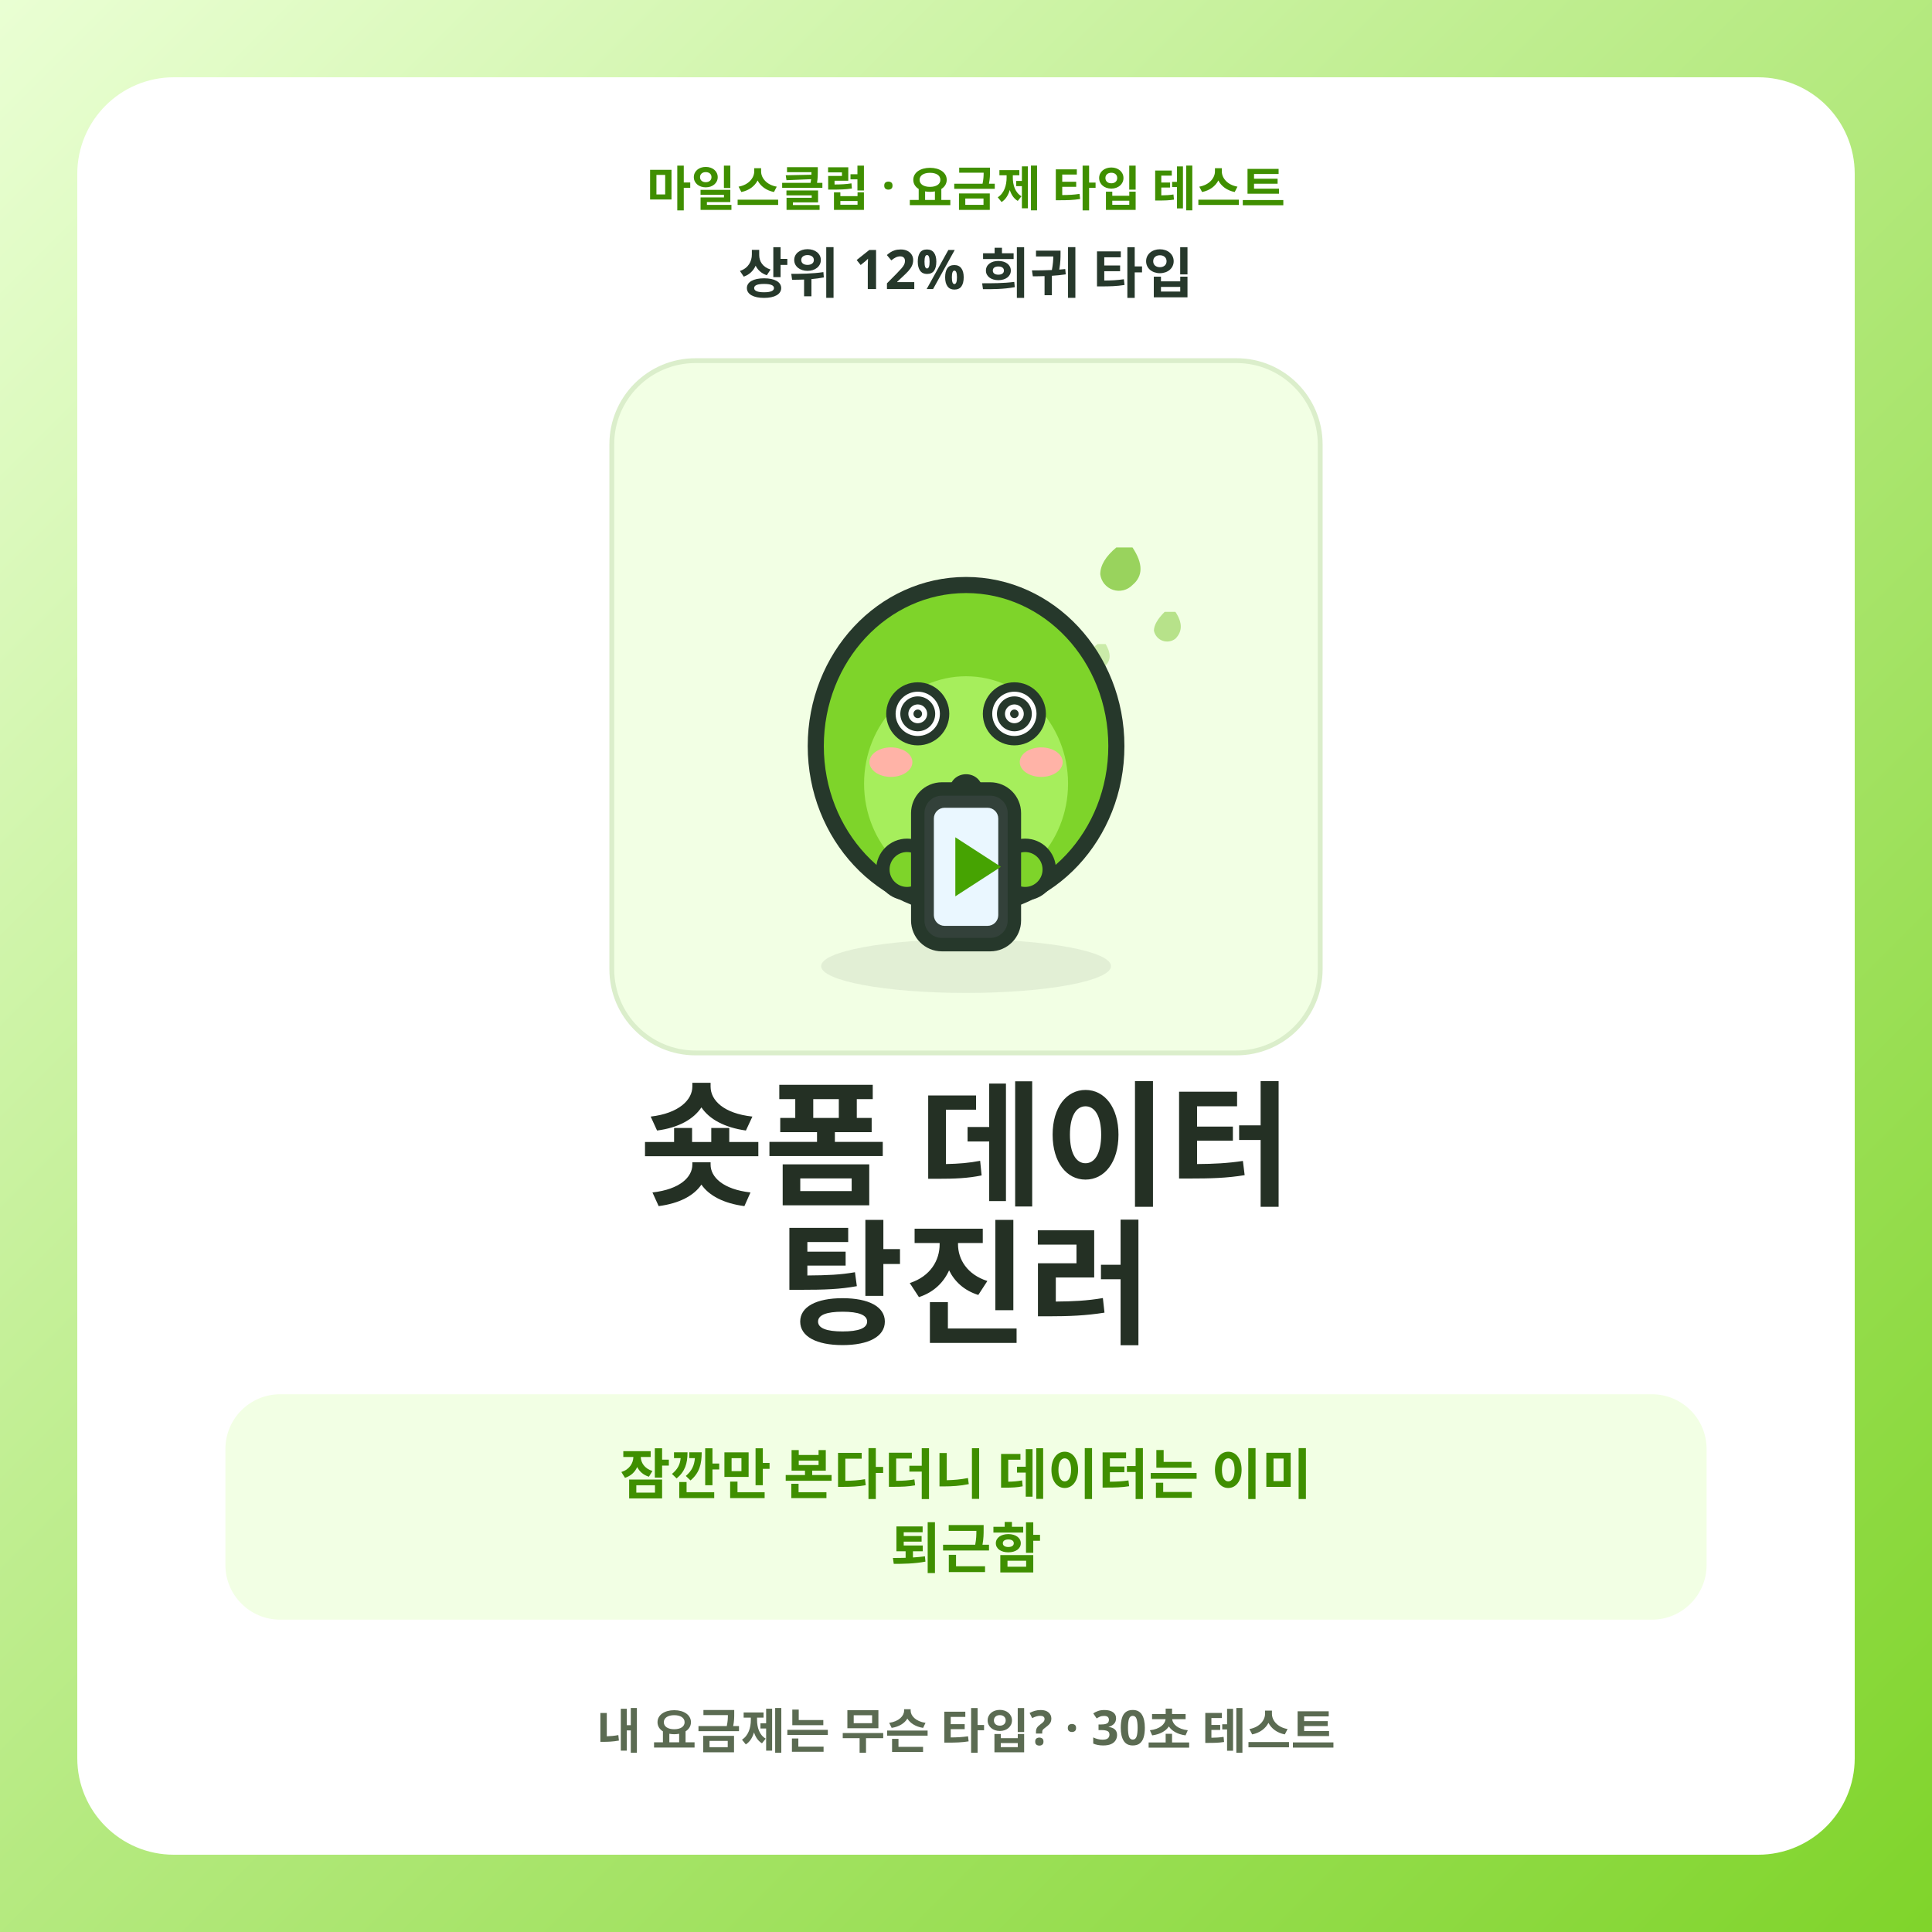
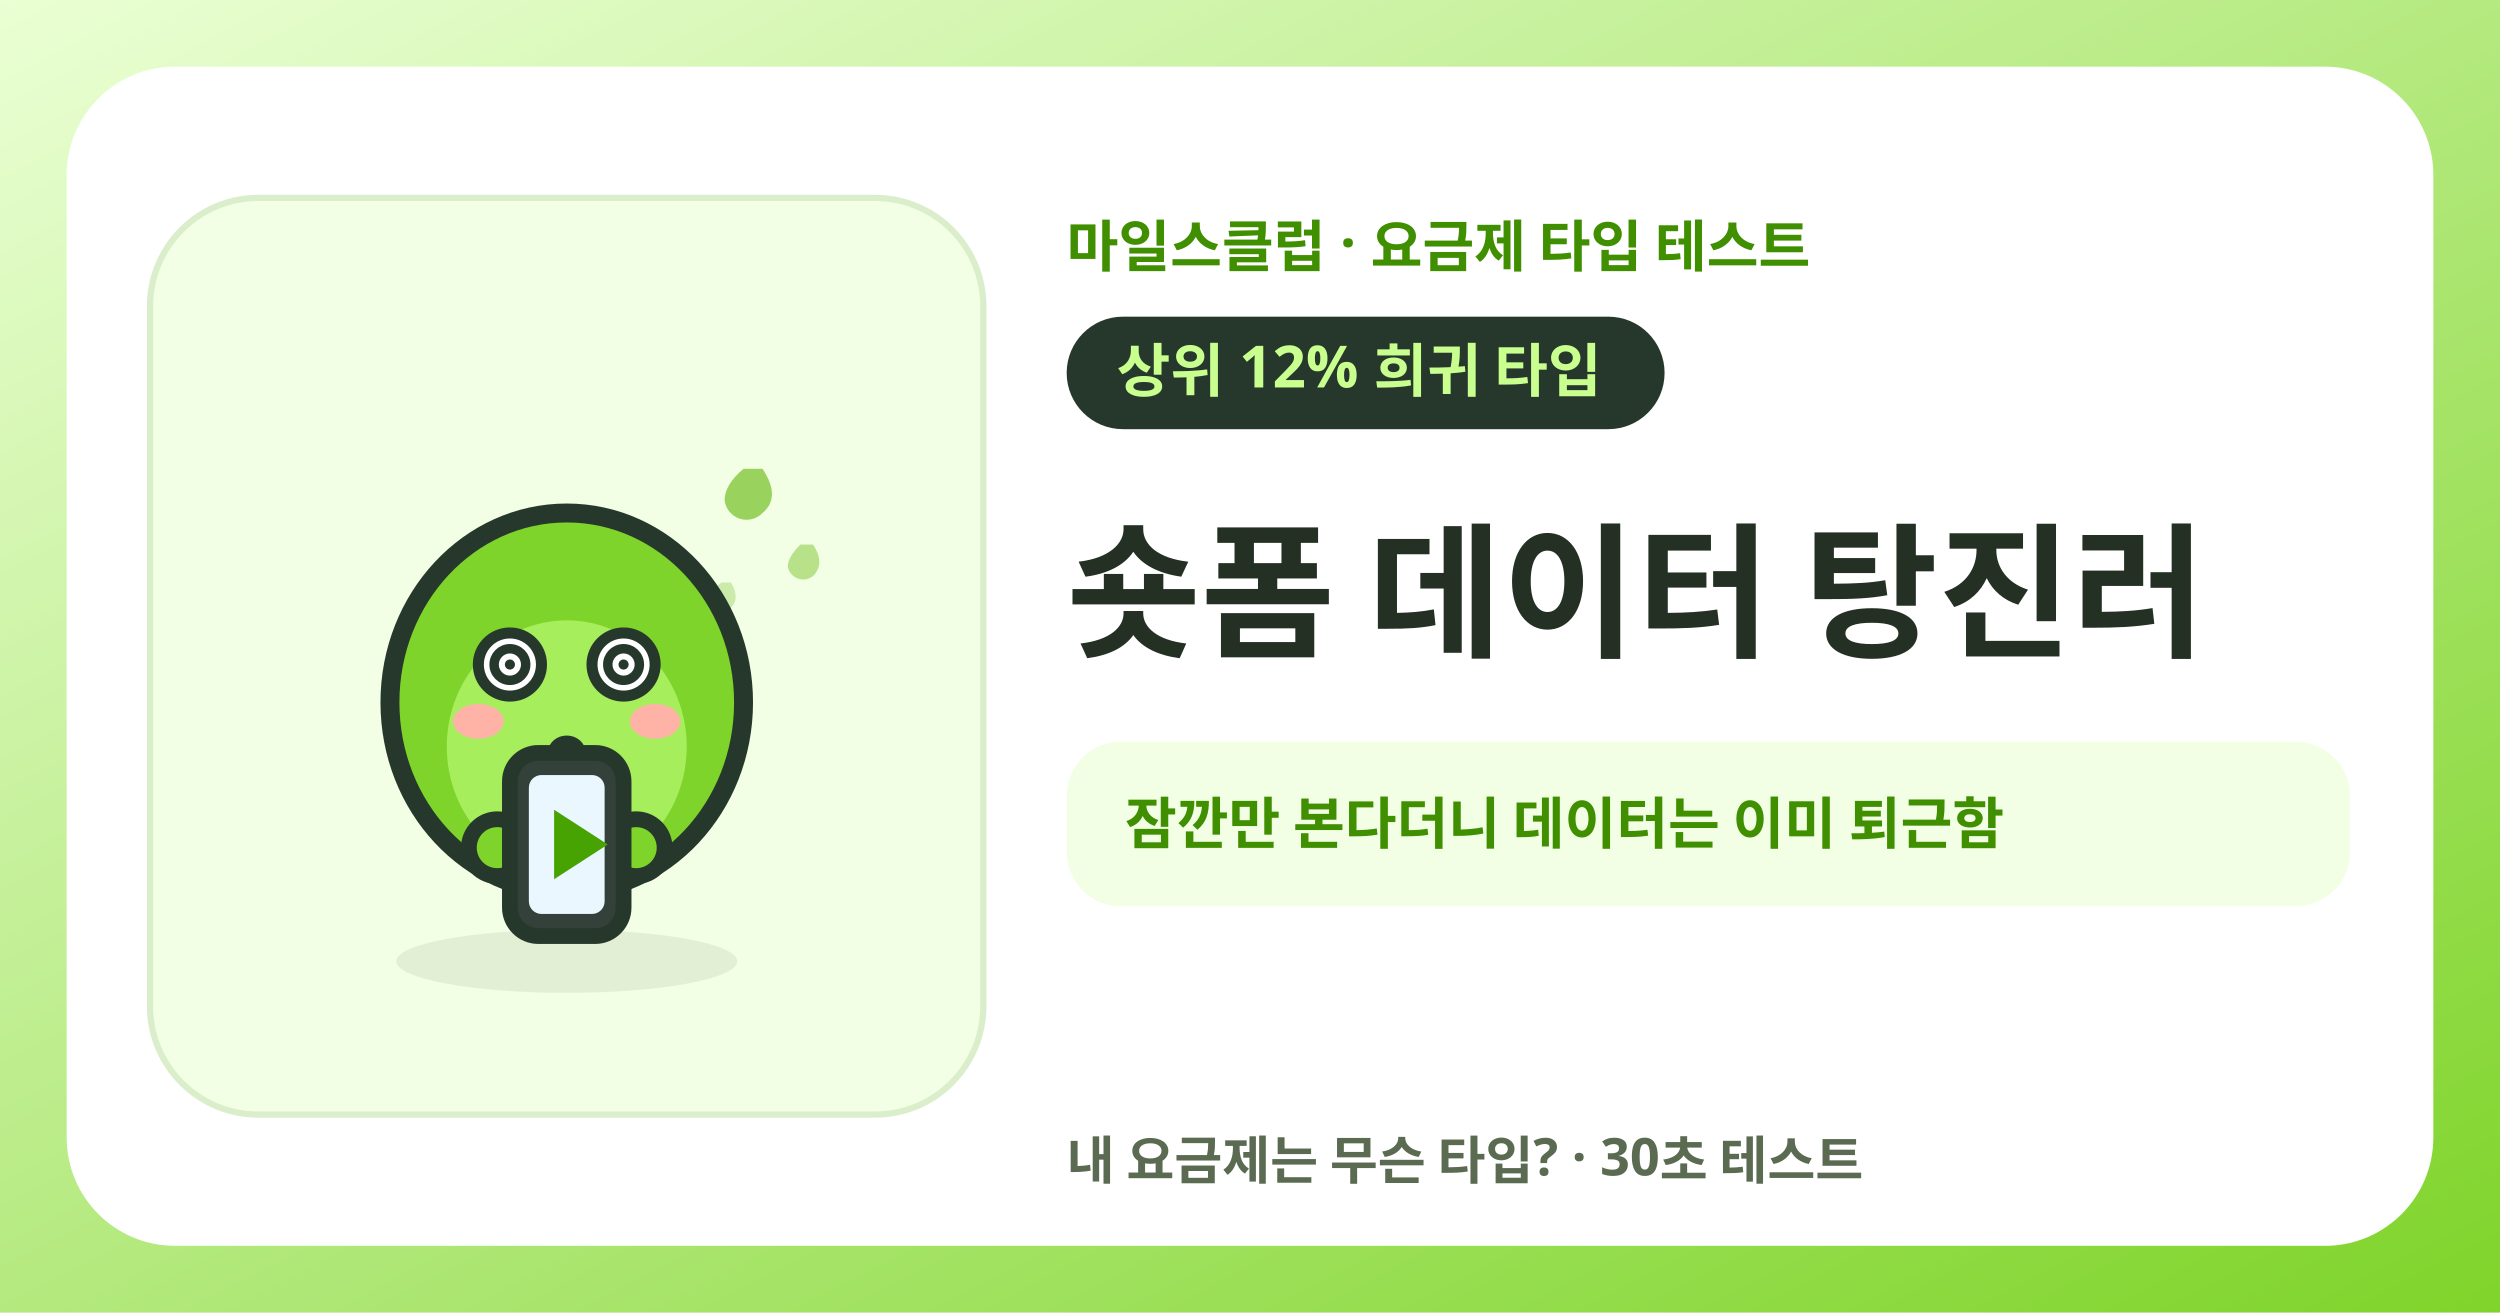
- <svg xmlns="http://www.w3.org/2000/svg" viewBox="0 0 1200 1200" font-family="Pretendard, 'Apple SD Gothic Neo', sans-serif">
+ <svg xmlns="http://www.w3.org/2000/svg" width="1200" height="630" viewBox="0 0 1200 630" font-family="Pretendard, 'Apple SD Gothic Neo', sans-serif">
  <defs>
    <linearGradient id="bg" x1="0" y1="0" x2="1" y2="1">
      <stop offset="0" stop-color="#eaffd4" />
      <stop offset="1" stop-color="#7fd42a" />
    </linearGradient>
  </defs>
-   <rect width="1200" height="1200" fill="url(#bg)" />
-   <rect x="48" y="48" width="1104" height="1104" rx="60" fill="#ffffff" />
-   <text x="600" y="128" text-anchor="middle" font-size="30" font-weight="700" fill="#3f8f00">마일스클럽 · 요금제 타입 테스트</text>
-   <text x="600" y="182" text-anchor="middle" font-size="34" font-weight="800" fill="#26382b">상위 12% 희귀 타입</text>
-   <rect x="380" y="224" width="440" height="430" rx="52" fill="#f2ffe4" stroke="#dbeecb" stroke-width="3" />
-   <g transform="translate(400,240) scale(1.667)">
-     <g fill="#8fce4f">
-       <path d="M182 60 q6 9 0 14 a7 7 0 0 1 -12 -4 q0 -5 6 -10 z" opacity="0.9" />
-       <path d="M198 84 q4 6 0 10 a5 5 0 0 1 -8 -3 q0 -3 4 -7 z" opacity="0.6" />
-       <path d="M172 96 q3 5 0 8 a4 4 0 0 1 -7 -2 q0 -3 4 -6 z" opacity="0.4" />
+   <rect width="1200" height="630" fill="url(#bg)" />
+   <rect x="32" y="32" width="1136" height="566" rx="52" fill="#ffffff" />
+   <rect x="72" y="95" width="400" height="440" rx="52" fill="#f2ffe4" stroke="#dbeecb" stroke-width="3" />
+   <g transform="translate(272.0 315.0) scale(0.9091) translate(-600.0 -439.0)">
+     <g transform="translate(400,240) scale(1.667)">
+       <g fill="#8fce4f">
+         <path d="M182 60 q6 9 0 14 a7 7 0 0 1 -12 -4 q0 -5 6 -10 z" opacity="0.9" />
+         <path d="M198 84 q4 6 0 10 a5 5 0 0 1 -8 -3 q0 -3 4 -7 z" opacity="0.6" />
+         <path d="M172 96 q3 5 0 8 a4 4 0 0 1 -7 -2 q0 -3 4 -6 z" opacity="0.4" />
+       </g>
+       <ellipse cx="120" cy="216" rx="54" ry="10" fill="#26382b" opacity="0.08" />
+       <ellipse cx="120" cy="134" rx="56" ry="60" fill="#7ed42a" stroke="#26382b" stroke-width="6" />
+       <ellipse cx="120" cy="148" rx="38" ry="40" fill="#a6ee5c" />
+       <ellipse cx="92" cy="140" rx="8" ry="5.5" fill="#ffb3a7" />
+       <ellipse cx="148" cy="140" rx="8" ry="5.5" fill="#ffb3a7" />
+       <g>
+         <circle cx="102" cy="122" r="10" fill="#ffffff" stroke="#26382b" stroke-width="3.5" />
+         <circle cx="102" cy="122" r="5" fill="none" stroke="#26382b" stroke-width="3" />
+         <circle cx="102" cy="122" r="1.6" fill="#26382b" />
+         <circle cx="138" cy="122" r="10" fill="#ffffff" stroke="#26382b" stroke-width="3.5" />
+         <circle cx="138" cy="122" r="5" fill="none" stroke="#26382b" stroke-width="3" />
+         <circle cx="138" cy="122" r="1.6" fill="#26382b" />
+       </g>
+       <ellipse cx="120" cy="150" rx="6" ry="5.5" fill="#26382b" />
+       <circle cx="98" cy="180" r="9" fill="#7ed42a" stroke="#26382b" stroke-width="5" />
+       <circle cx="142" cy="180" r="9" fill="#7ed42a" stroke="#26382b" stroke-width="5" />
+       <rect x="102" y="150" width="36" height="58" rx="9" fill="#33413a" stroke="#26382b" stroke-width="5" />
+       <rect x="108" y="157" width="24" height="44" rx="4" fill="#eaf7ff" />
+       <path d="M116 168 L116 190 L133 179 Z" fill="#46a302" />
    </g>
-     <ellipse cx="120" cy="216" rx="54" ry="10" fill="#26382b" opacity="0.08" />
-     <ellipse cx="120" cy="134" rx="56" ry="60" fill="#7ed42a" stroke="#26382b" stroke-width="6" />
-     <ellipse cx="120" cy="148" rx="38" ry="40" fill="#a6ee5c" />
-     <ellipse cx="92" cy="140" rx="8" ry="5.5" fill="#ffb3a7" />
-     <ellipse cx="148" cy="140" rx="8" ry="5.5" fill="#ffb3a7" />
-     <g>
-       <circle cx="102" cy="122" r="10" fill="#ffffff" stroke="#26382b" stroke-width="3.5" />
-       <circle cx="102" cy="122" r="5" fill="none" stroke="#26382b" stroke-width="3" />
-       <circle cx="102" cy="122" r="1.6" fill="#26382b" />
-       <circle cx="138" cy="122" r="10" fill="#ffffff" stroke="#26382b" stroke-width="3.5" />
-       <circle cx="138" cy="122" r="5" fill="none" stroke="#26382b" stroke-width="3" />
-       <circle cx="138" cy="122" r="1.6" fill="#26382b" />
-     </g>
-     <ellipse cx="120" cy="150" rx="6" ry="5.5" fill="#26382b" />
-     <circle cx="98" cy="180" r="9" fill="#7ed42a" stroke="#26382b" stroke-width="5" />
-     <circle cx="142" cy="180" r="9" fill="#7ed42a" stroke="#26382b" stroke-width="5" />
-     <rect x="102" y="150" width="36" height="58" rx="9" fill="#33413a" stroke="#26382b" stroke-width="5" />
-     <rect x="108" y="157" width="24" height="44" rx="4" fill="#eaf7ff" />
-     <path d="M116 168 L116 190 L133 179 Z" fill="#46a302" />
  </g>
-   <text x="600" y="742" text-anchor="middle" font-size="84" font-weight="800" fill="#243024">숏폼 데이터</text>
-   <text x="600" y="828" text-anchor="middle" font-size="84" font-weight="800" fill="#243024">탕진러</text>
-   <rect x="140" y="866" width="920" height="140" rx="34" fill="#f2ffe4" />
-   <text x="600" y="928" text-anchor="middle" font-size="34" font-weight="700" fill="#3f8f00">잠깐만 본다더니 데이터는 이미</text>
-   <text x="600" y="974" text-anchor="middle" font-size="34" font-weight="700" fill="#3f8f00">퇴근함</text>
-   <text x="600" y="1086" text-anchor="middle" font-size="30" font-weight="700" fill="#5b6b52">내 요금제는 무슨 타입? · 30초 테스트</text>
+   <text x="512" y="128" font-size="27" font-weight="700" fill="#3f8f00">마일스클럽 · 요금제 타입 테스트</text>
+   <rect x="512" y="152" width="287" height="54" rx="27" fill="#26382b" />
+   <text x="536" y="188" font-size="28" font-weight="800" fill="#c9ff8f">상위 12% 희귀 타입</text>
+   <text x="512" y="310" font-size="70" font-weight="800" fill="#243024">숏폼 데이터 탕진러</text>
+   <rect x="512" y="356" width="616" height="79" rx="26" fill="#f2ffe4" />
+   <text x="540" y="405" font-size="27" font-weight="700" fill="#3f8f00">잠깐만 본다더니 데이터는 이미 퇴근함</text>
+   <text x="512" y="566" font-size="25" font-weight="700" fill="#5b6b52">내 요금제는 무슨 타입? · 30초 테스트</text>
</svg>
